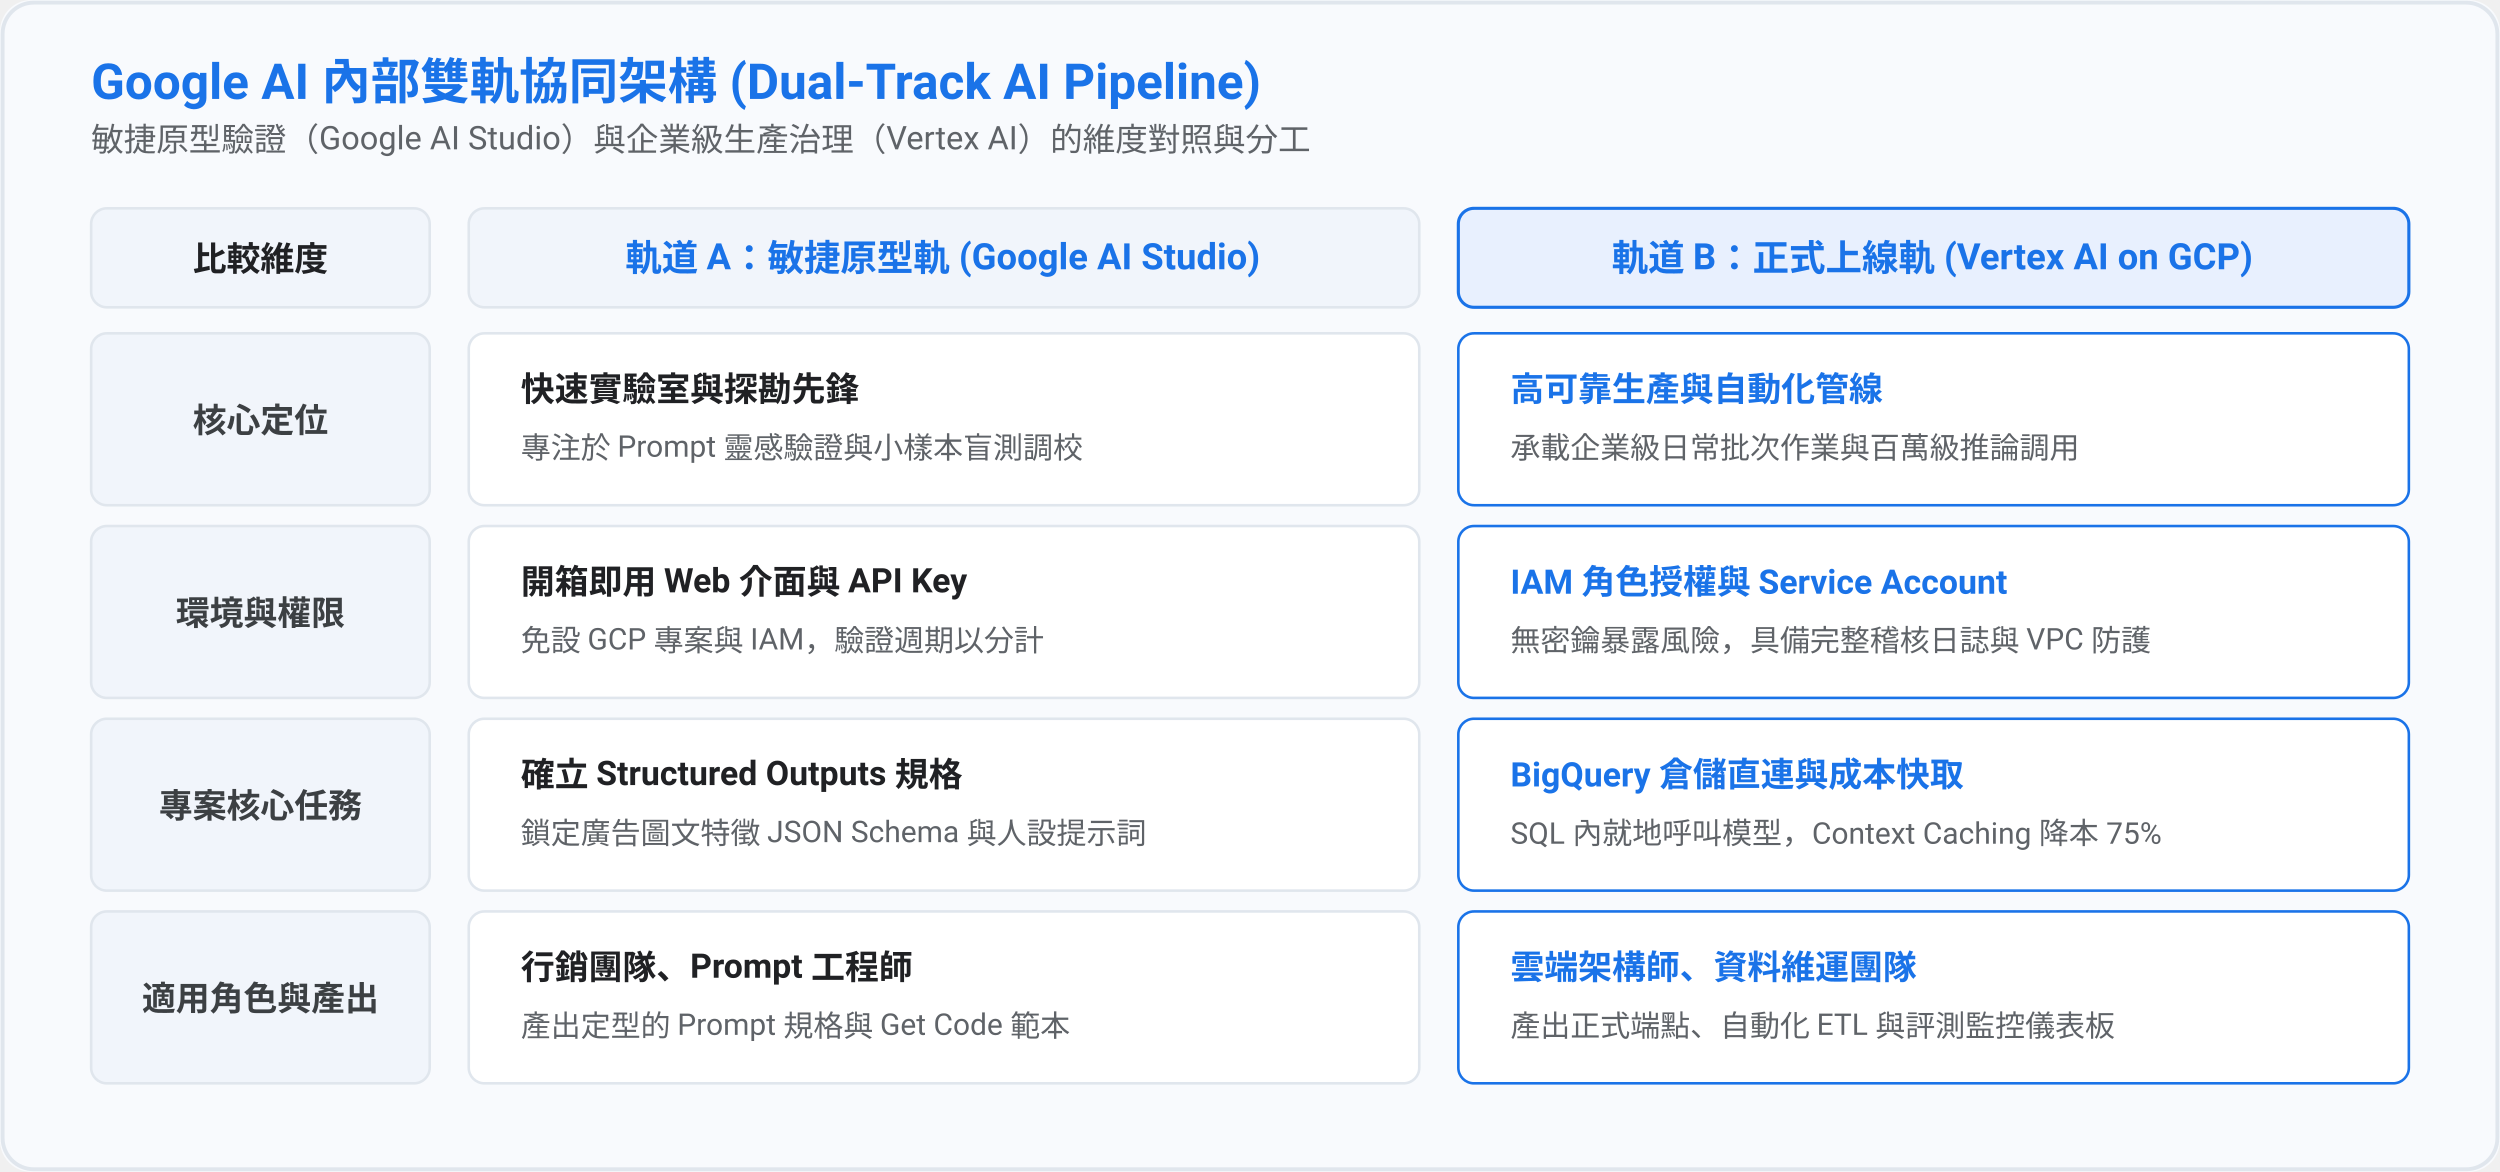
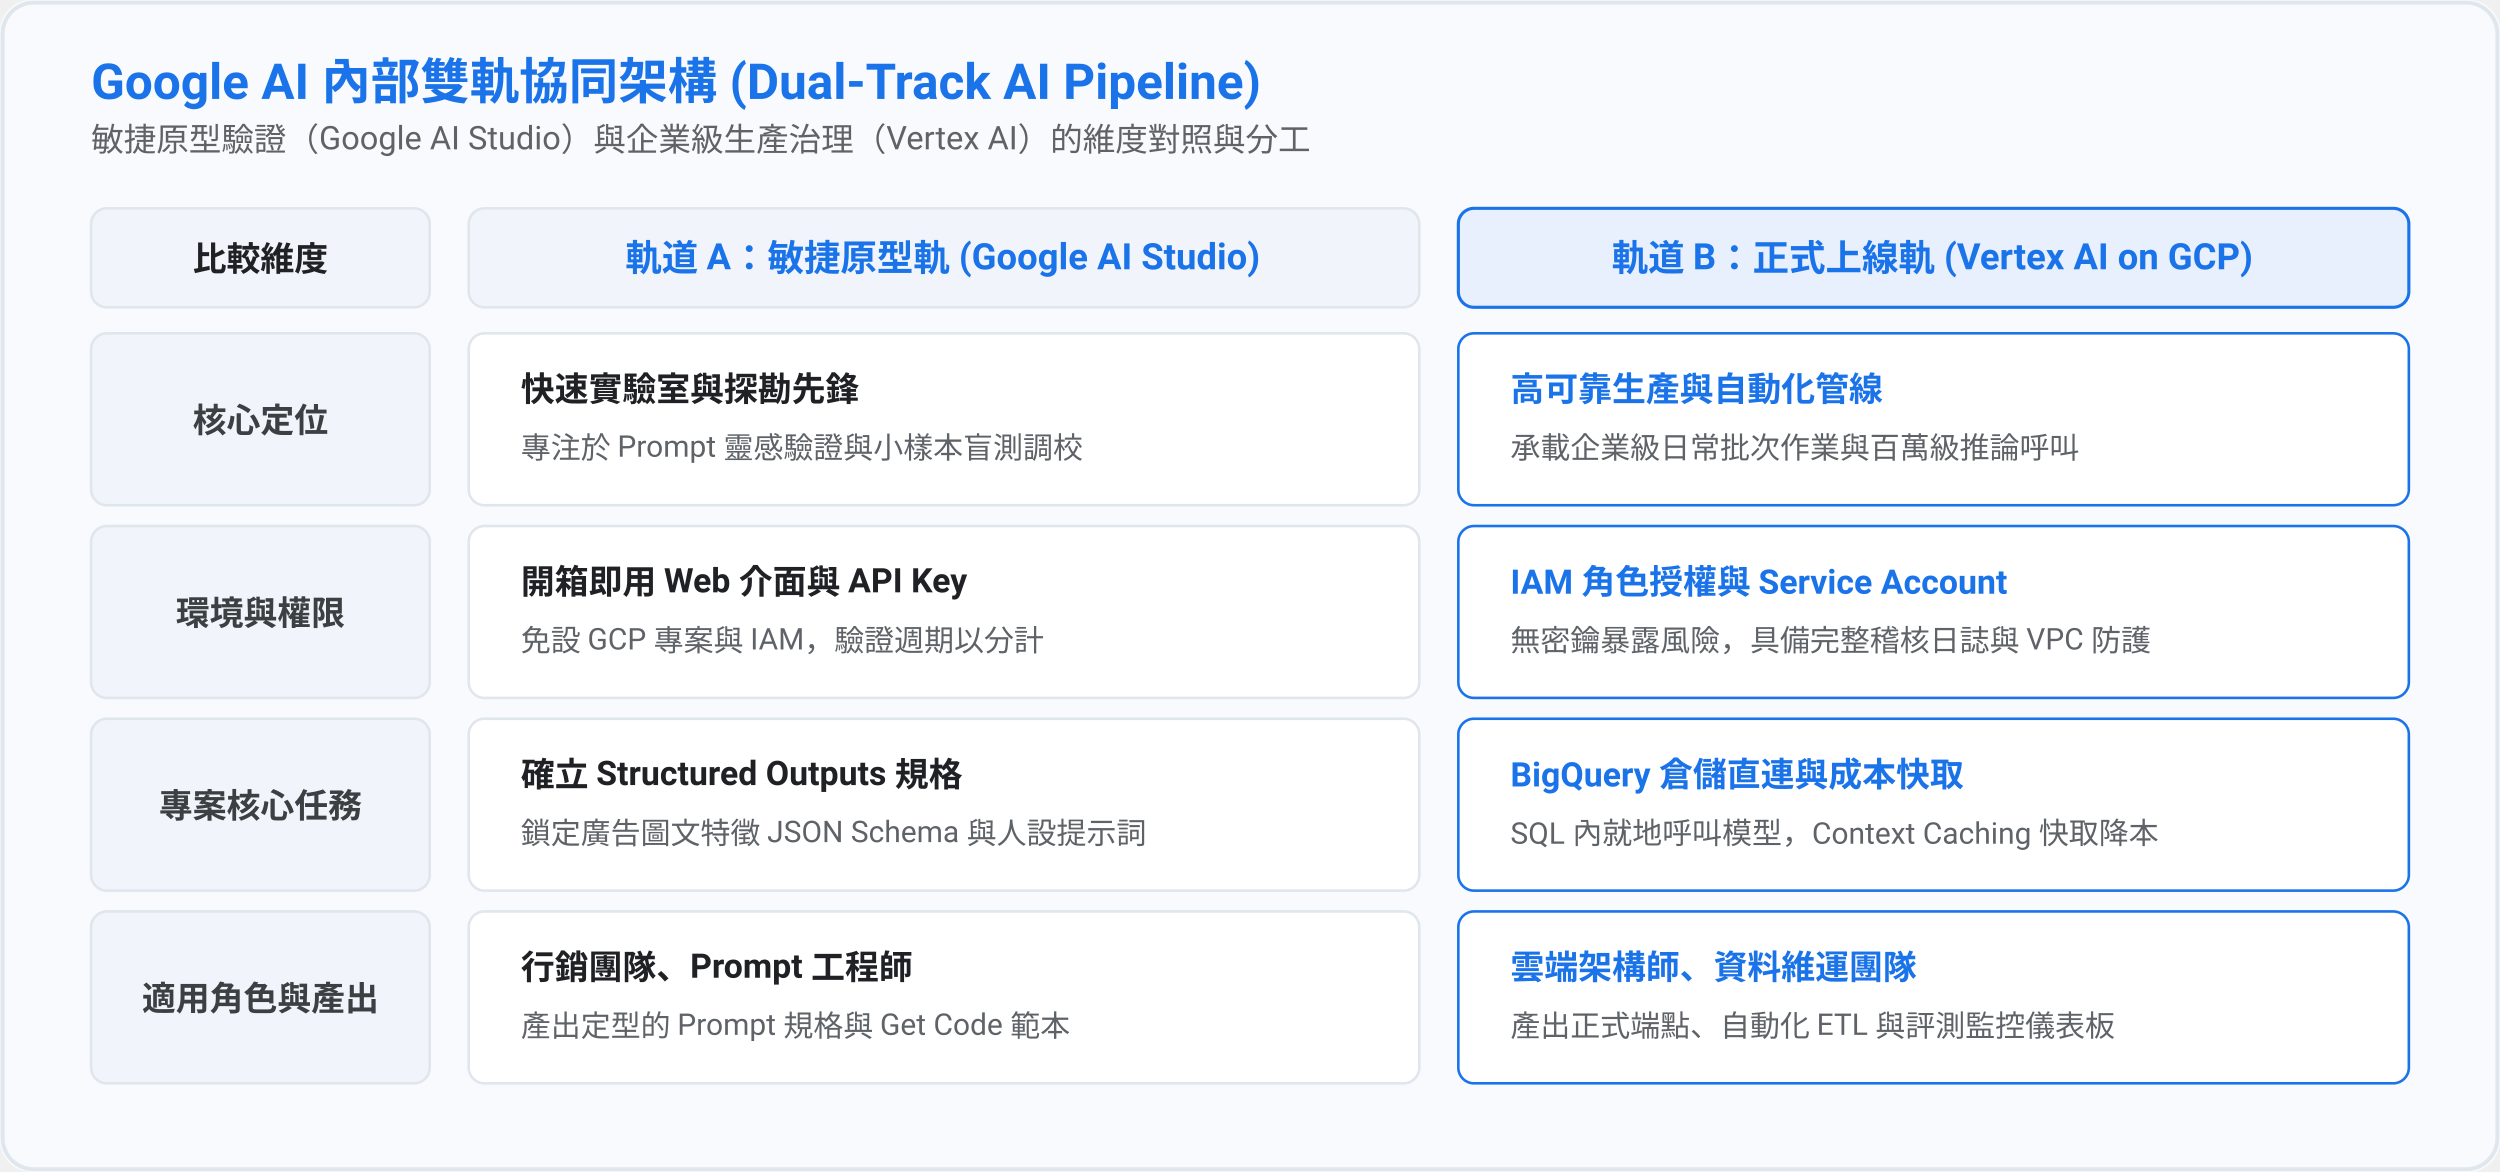
<svg xmlns="http://www.w3.org/2000/svg" viewBox="0 0 960 450" width="960" height="450">
  <defs>
    <style>
      .bg { fill: #f8fafd; }
      .outer-border { fill: none; stroke: #e0e6ed; stroke-width: 1.5; rx: 12; ry: 12; }
      
      .title-text { font-family: -apple-system, BlinkMacSystemFont, "Segoe UI", Roboto, "Noto Sans TC", sans-serif; font-weight: 700; font-size: 19px; fill: #1a73e8; }
      .subtitle-text { font-family: -apple-system, BlinkMacSystemFont, "Segoe UI", Roboto, "Noto Sans TC", sans-serif; font-weight: 400; font-size: 12.5px; fill: #5f6368; }
      
      .header-cell { fill: #f1f5fb; stroke: #e0e6ed; stroke-width: 1; rx: 6; ry: 6; }
      .header-cell-accent { fill: #e8f0fe; stroke: #1a73e8; stroke-width: 1.2; rx: 6; ry: 6; }
      
      .col-header-title { font-family: -apple-system, BlinkMacSystemFont, "Segoe UI", Roboto, "Noto Sans TC", sans-serif; font-weight: 700; font-size: 14px; fill: #1a73e8; text-anchor: middle; }
      .dim-header-title { font-family: -apple-system, BlinkMacSystemFont, "Segoe UI", Roboto, "Noto Sans TC", sans-serif; font-weight: 700; font-size: 13px; fill: #202124; text-anchor: middle; }
      
      .dim-card { fill: #f1f5fb; stroke: #e0e6ed; stroke-width: 1; rx: 6; ry: 6; }
      .dim-title { font-family: -apple-system, BlinkMacSystemFont, "Segoe UI", Roboto, "Noto Sans TC", sans-serif; font-weight: 600; font-size: 13px; fill: #3c4043; text-anchor: middle; }
      
      .content-cell { fill: #ffffff; stroke: #e0e6ed; stroke-width: 1; rx: 6; ry: 6; }
      .content-cell-accent { fill: #ffffff; stroke: #1a73e8; stroke-width: 1; rx: 6; ry: 6; }
      
      .cell-title { font-family: -apple-system, BlinkMacSystemFont, "Segoe UI", Roboto, "Noto Sans TC", sans-serif; font-weight: 600; font-size: 13px; fill: #202124; }
      .cell-title-accent { font-family: -apple-system, BlinkMacSystemFont, "Segoe UI", Roboto, "Noto Sans TC", sans-serif; font-weight: 600; font-size: 13px; fill: #1a73e8; }
      .cell-desc { font-family: -apple-system, BlinkMacSystemFont, "Segoe UI", Roboto, "Noto Sans TC", sans-serif; font-weight: 400; font-size: 11.5px; fill: #5f6368; }
    </style>
  </defs>
  <rect width="960" height="450" class="bg" rx="12" ry="12" />
  <rect x="1" y="1" width="958" height="448" class="outer-border" />
  <text x="35" y="38" class="title-text">Google AI 內部雙軌協同架構 (Dual-Track AI Pipeline)</text>
  <text x="35" y="58" class="subtitle-text">敏捷原型驗證（Google AI Studio）與企業級生產治理（Vertex AI）的維度對照與分工</text>
  <g transform="translate(35, 80)">
    <rect width="130" height="38" class="header-cell" />
    <text x="65" y="24" class="dim-header-title">比較維度</text>
    <rect x="145" y="0" width="365" height="38" class="header-cell" />
    <text x="327" y="24" class="col-header-title">軌道 A：敏捷原型軌 (Google AI Studio)</text>
    <rect x="525" y="0" width="365" height="38" class="header-cell-accent" />
    <text x="707" y="24" class="col-header-title">軌道 B：正式上線軌 (Vertex AI on GCP)</text>
  </g>
  <g transform="translate(35, 128)">
    <rect width="130" height="66" class="dim-card" />
    <text x="65" y="38" class="dim-title">核心定位</text>
    <rect x="145" y="0" width="365" height="66" class="content-cell" />
    <text x="165" y="26" class="cell-title">快速實驗室與探勘先鋒</text>
    <text x="165" y="48" class="cell-desc">專注於 Prompt 靈感驗證與小樣本盲測調校</text>
    <rect x="525" y="0" width="365" height="66" class="content-cell-accent" />
    <text x="545" y="26" class="cell-title-accent">高可靠生產與自動化管線</text>
-     <text x="545" y="48" class="cell-desc">承載企業級日常批次作業與百萬級推論調用</text>
+     <text x="545" y="48" class="cell-desc">承載企業級日常批次作業與百萬級推論呼叫</text>
  </g>
  <g transform="translate(35, 202)">
    <rect width="130" height="66" class="dim-card" />
    <text x="65" y="38" class="dim-title">環境與權限</text>
    <rect x="145" y="0" width="365" height="66" class="content-cell" />
    <text x="165" y="26" class="cell-title">開箱即用 Web 介面與 API Key</text>
    <text x="165" y="48" class="cell-desc">免設 GCP 專案與 IAM，驗證週期以分計</text>
    <rect x="525" y="0" width="365" height="66" class="content-cell-accent" />
    <text x="545" y="26" class="cell-title-accent">IAM 角色授權與 Service Account</text>
    <text x="545" y="48" class="cell-desc">無密鑰暴露風險，具備完整稽核日誌與 VPC 防護</text>
  </g>
  <g transform="translate(35, 276)">
    <rect width="130" height="66" class="dim-card" />
    <text x="65" y="38" class="dim-title">專案核心任務</text>
    <rect x="145" y="0" width="365" height="66" class="content-cell" />
    <text x="165" y="26" class="cell-title">確立 Structured Outputs 規格</text>
    <text x="165" y="48" class="cell-desc">鎖定廣告圖文特徵 JSON Schema 與人設提示詞</text>
    <rect x="525" y="0" width="365" height="66" class="content-cell-accent" />
    <text x="545" y="26" class="cell-title-accent">BigQuery 倉儲直連與成本快取</text>
-     <text x="545" y="48" class="cell-desc">SQL 內就地呼叫模型，Context Caching 降本 75%</text>
+     <text x="545" y="48" class="cell-desc">SQL 內就地呼叫模型，Context Caching 快取降本</text>
  </g>
  <g transform="translate(35, 350)">
    <rect width="130" height="66" class="dim-card" />
    <text x="65" y="38" class="dim-title">適用角色與產出</text>
    <rect x="145" y="0" width="365" height="66" class="content-cell" />
    <text x="165" y="26" class="cell-title">行銷團隊、Prompt 工程師</text>
    <text x="165" y="48" class="cell-desc">產出定型的 Prompt 規格與 Get Code 範本</text>
    <rect x="525" y="0" width="365" height="66" class="content-cell-accent" />
    <text x="545" y="26" class="cell-title-accent">雲端架構師、資料維運團隊</text>
    <text x="545" y="48" class="cell-desc">產出正式端點、自動化 ETL 與評測監控儀表板</text>
  </g>
</svg>
